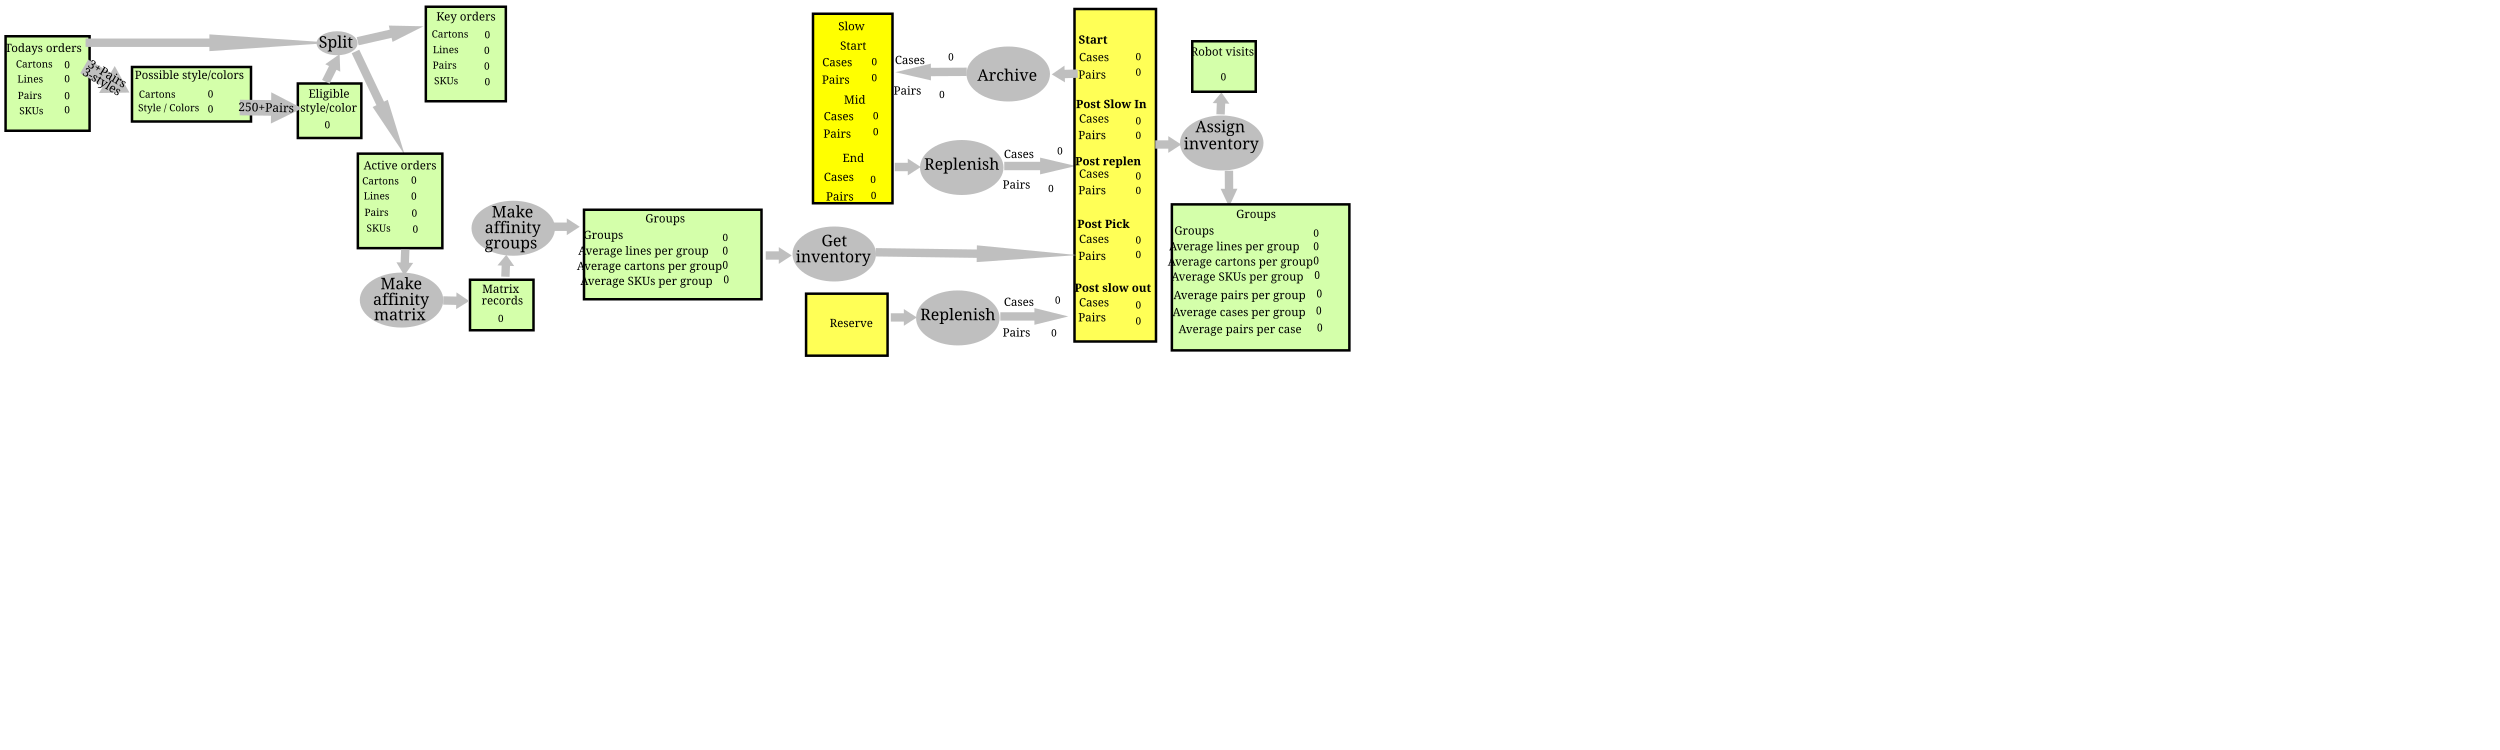
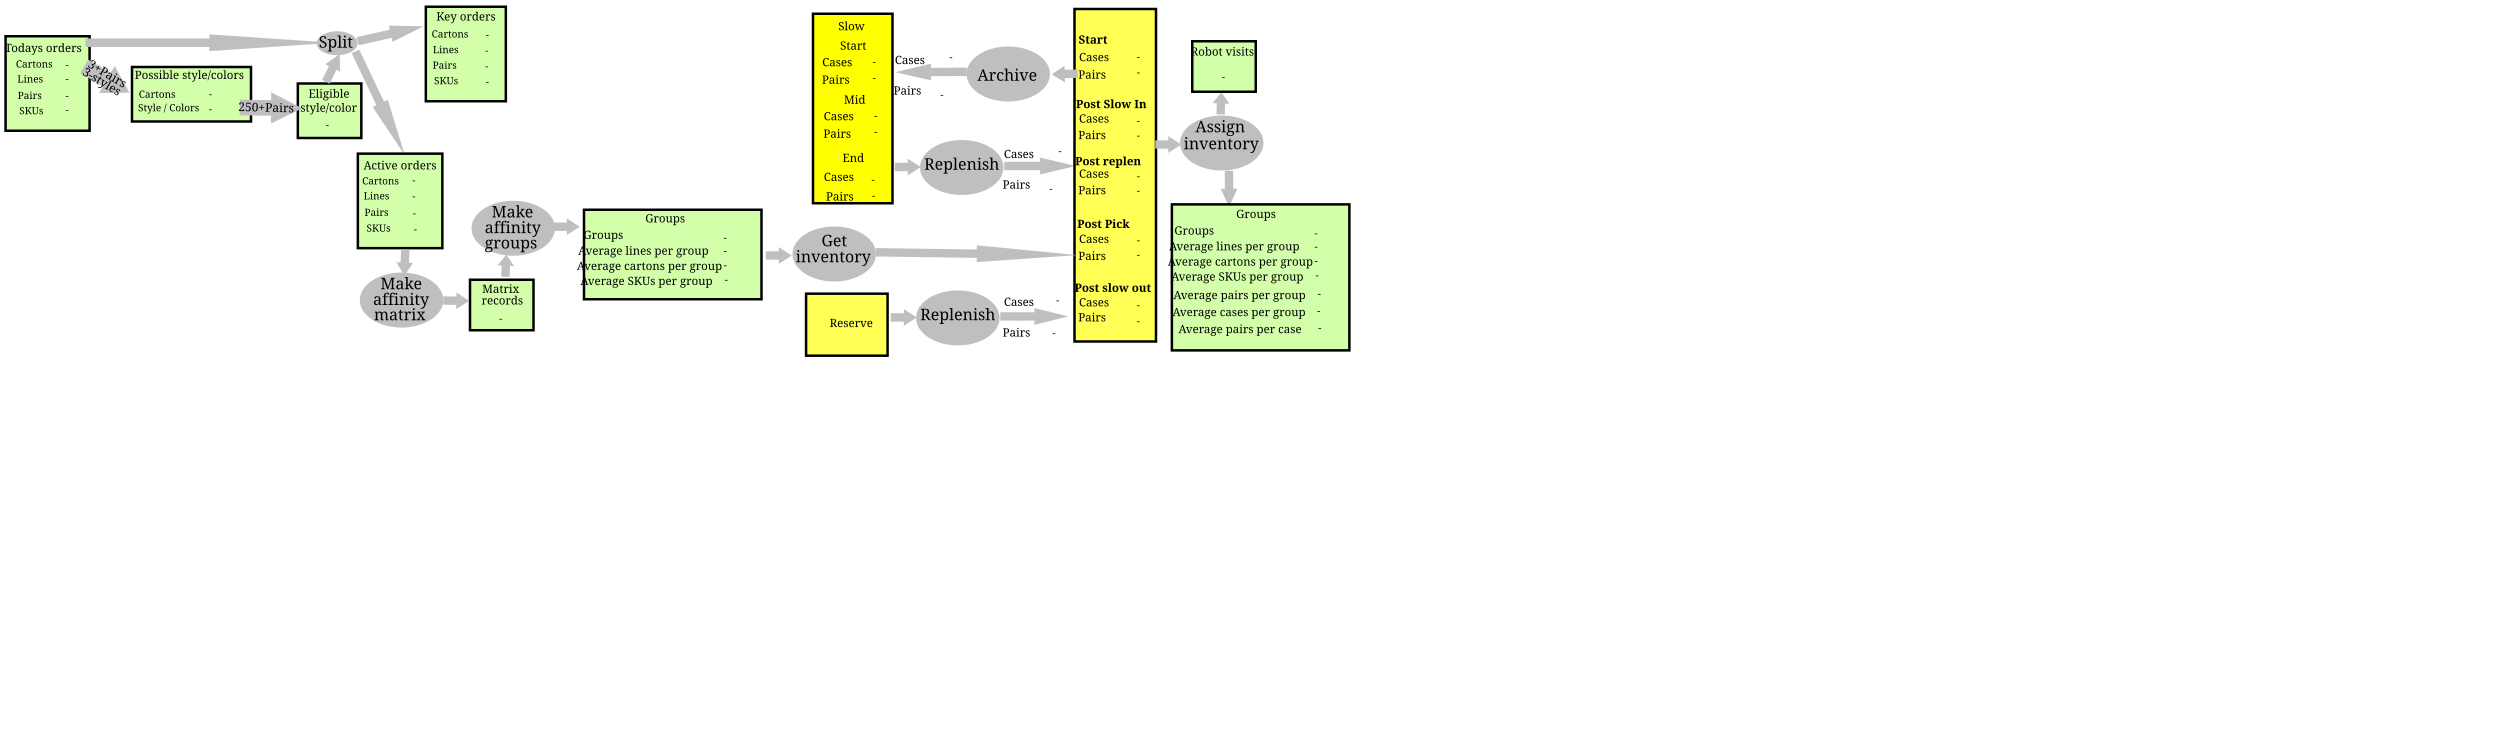
<svg xmlns="http://www.w3.org/2000/svg" width="5000" height="1500">
  <g class="layer" id="g236">
    <rect fill="#d4ffaa" height="179" id="svg_24" stroke="#000000" stroke-width="5" width="355" x="1168" y="419.5" />
    <rect fill="#d4ffaa" height="101" id="svg_11" stroke="#000000" stroke-width="5" width="127" x="940" y="559.5" />
    <rect fill="#d4ffaa" height="109" id="svg_29" stroke="#000000" stroke-width="5" width="238" x="264" y="134" />
    <rect fill="#d4ffaa" height="189" id="svg_56" stroke="#000000" stroke-width="5" width="160" x="851.667" y="13.5" />
    <rect fill="#d4ffaa" height="189" id="svg_16" stroke="#000000" stroke-width="5" width="168" x="11.167" y="72.5" />
-     <text class="variable" fill="#000000" font-family="serif" font-size="20" id="allCtns" stroke="#000000" stroke-width="0" text-anchor="middle" x="134.167" xml:space="preserve" y="136.5">0</text>
-     <text class="variable" fill="#000000" font-family="serif" font-size="20" id="allLines" stroke="#000000" stroke-width="0" text-anchor="middle" x="134.167" xml:space="preserve" y="164.5">0</text>
-     <text class="variable" fill="#000000" font-family="serif" font-size="20" id="allPairs" stroke="#000000" stroke-width="0" text-anchor="middle" x="134.167" xml:space="preserve" y="198.5">0</text>
-     <text class="variable" fill="#000000" font-family="serif" font-size="20" id="allSkus" stroke="#000000" stroke-width="0" text-anchor="middle" x="134.167" xml:space="preserve" y="226.5">0</text>
+     <text class="variable" fill="#000000" font-family="serif" font-size="20" id="allCtns" stroke="#000000" stroke-width="0" text-anchor="middle" x="134.167" xml:space="preserve" y="136.5">-</text>
+     <text class="variable" fill="#000000" font-family="serif" font-size="20" id="allLines" stroke="#000000" stroke-width="0" text-anchor="middle" x="134.167" xml:space="preserve" y="164.5">-</text>
+     <text class="variable" fill="#000000" font-family="serif" font-size="20" id="allPairs" stroke="#000000" stroke-width="0" text-anchor="middle" x="134.167" xml:space="preserve" y="198.5">-</text>
+     <text class="variable" fill="#000000" font-family="serif" font-size="20" id="allSkus" stroke="#000000" stroke-width="0" text-anchor="middle" x="134.167" xml:space="preserve" y="226.5">-</text>
    <text fill="#000000" font-family="serif" font-size="23" id="svg_6" stroke="#000000" stroke-width="0" text-anchor="middle" x="86.504" xml:space="preserve" y="104.012">Todays orders</text>
    <text fill="#000000" font-family="serif" font-size="20" id="svg_7" stroke="#000000" stroke-width="0" text-anchor="middle" x="68.504" xml:space="preserve" y="135.012">Cartons</text>
    <text fill="#000000" font-family="serif" font-size="20" id="svg_8" stroke="#000000" stroke-width="0" text-anchor="middle" x="60.504" xml:space="preserve" y="165.012">Lines</text>
    <text fill="#000000" font-family="serif" font-size="20" id="svg_9" stroke="#000000" stroke-width="0" text-anchor="middle" x="59.504" xml:space="preserve" y="198.012">Pairs</text>
    <text fill="#000000" font-family="serif" font-size="20" id="svg_10" stroke="#000000" stroke-width="0" text-anchor="middle" x="62.663" xml:space="preserve" y="228.496">SKUs</text>
-     <text class="variable" fill="#000000" font-family="serif" font-size="20" id="posCtns" stroke="#000000" stroke-width="0" text-anchor="middle" x="421" xml:space="preserve" y="195">0</text>
-     <text class="variable" fill="#000000" font-family="serif" font-size="20" id="posStyleCol" stroke="#000000" stroke-width="0" text-anchor="middle" x="421" xml:space="preserve" y="225">0</text>
+     <text class="variable" fill="#000000" font-family="serif" font-size="20" id="posCtns" stroke="#000000" stroke-width="0" text-anchor="middle" x="421" xml:space="preserve" y="195">-</text>
+     <text class="variable" fill="#000000" font-family="serif" font-size="20" id="posStyleCol" stroke="#000000" stroke-width="0" text-anchor="middle" x="421" xml:space="preserve" y="225">-</text>
    <text fill="#000000" font-family="serif" font-size="20" id="svg_23" stroke="#000000" stroke-width="0" text-anchor="middle" x="314.337" xml:space="preserve" y="195.512">Cartons</text>
    <text fill="#000000" font-family="serif" font-size="20" id="posStyleColor" stroke="#000000" stroke-width="0" text-anchor="middle" x="337.337" xml:space="preserve" y="222.512">Style / Colors</text>
    <rect fill="#d4ffaa" height="109" id="svg_36" stroke="#000000" stroke-width="5" width="127" x="595.667" y="167" />
    <text fill="#000000" font-family="serif" font-size="23" id="svg_35" stroke="#000000" stroke-width="0" text-anchor="middle" x="658.004" xml:space="preserve" y="195.329">Eligible</text>
-     <text class="variable" fill="#000000" font-family="serif" font-size="20" id="eligibleStyleColor" stroke="#000000" stroke-width="0" text-anchor="middle" x="654.667" xml:space="preserve" y="256.606">0</text>
+     <text class="variable" fill="#000000" font-family="serif" font-size="20" id="eligibleStyleColor" stroke="#000000" stroke-width="0" text-anchor="middle" x="654.667" xml:space="preserve" y="256.606">-</text>
    <text fill="#000000" font-family="serif" font-size="23" id="svg_38" stroke="#000000" stroke-width="0" text-anchor="middle" x="657.327" xml:space="preserve" y="223.458">style/color</text>
    <g id="svg_40" transform="rotate(1.44786 541.869 215.835)">
      <path d="m542.527,247.083l61.862,-32.034l-62.675,-30.461l0.203,15.624l-62.568,0.79l0.407,31.248l62.568,-0.79l0.203,15.624l0,0z" fill="#bfbfbf" id="svg_32" stroke="#000000" stroke-width="0" />
      <text fill="#000000" font-family="serif" font-size="24" id="svg_31" stroke="#000000" stroke-width="0" text-anchor="middle" x="532.279" xml:space="preserve" y="223.637">250+Pairs</text>
    </g>
    <ellipse cx="674.167" cy="86.5" fill="#bfbfbf" id="svg_41" rx="41" ry="24" stroke="#000000" stroke-width="0" />
    <path d="m682.209,135.874l-16.758,-30.921l-16.758,30.921l8.379,0l0,31.07l16.758,0l0,-31.07l8.379,0l0,0z" fill="#bfbfbf" id="svg_43" stroke="#000000" stroke-width="0" transform="rotate(26.4874 665.451 135.949)" />
    <path d="m797.925,67.338l-16.758,-67.334l-16.758,67.334l8.379,0l0,67.658l16.758,0l0,-67.658l8.379,0l0,0z" fill="#bfbfbf" id="svg_44" stroke="#000000" stroke-width="0" transform="rotate(77.2063 781.167 67.5)" />
    <path d="m1028.425,531.447l-16.758,-21.943l-16.758,21.943l8.379,0l0,22.048l16.758,0l0,-22.048l8.379,0l0,0z" fill="#bfbfbf" id="svg_45" stroke="#000000" stroke-width="0" transform="rotate(2.31074 1011.67 531.5)" />
    <path d="m434.925,84.907l-16.758,-246.403l-16.758,246.403l8.379,0l0,247.588l16.758,0l0,-247.588l8.379,0l0,0l0,-0z" fill="#bfbfbf" id="svg_46" stroke="#000000" stroke-width="0" transform="rotate(90 418.167 85.4996)" />
    <text fill="#000000" font-family="serif" font-size="20px" id="svg_47" stroke="#000000" stroke-width="0" text-anchor="middle" x="892.265" xml:space="preserve" y="168.496">SKUs</text>
    <text fill="#000000" font-family="serif" font-size="20px" id="svg_48" stroke="#000000" stroke-width="0" text-anchor="middle" x="889.286" xml:space="preserve" y="137.523">Pairs</text>
    <text fill="#000000" font-family="serif" font-size="20px" id="svg_49" stroke="#000000" stroke-width="0" text-anchor="middle" x="891.435" xml:space="preserve" y="106.36">Lines</text>
    <text fill="#000000" font-family="serif" font-size="20" id="svg_50" stroke="#000000" stroke-width="0" text-anchor="middle" x="900.004" xml:space="preserve" y="75.012">Cartons</text>
    <text fill="#000000" font-family="serif" font-size="23" id="svg_51" stroke="#000000" stroke-width="0" text-anchor="middle" x="932.004" xml:space="preserve" y="41.012">Key orders</text>
-     <text class="variable" fill="#000000" font-family="serif" font-size="20" id="keySkus" stroke="#000000" stroke-width="0" text-anchor="middle" x="974.667" xml:space="preserve" y="170.5">0</text>
-     <text class="variable" fill="#000000" font-family="serif" font-size="20px" id="keyPairs" stroke="#000000" stroke-width="0" text-anchor="middle" x="973.667" xml:space="preserve" y="139.167">0</text>
-     <text class="variable" fill="#000000" font-family="serif" font-size="20px" id="keyLines" stroke="#000000" stroke-width="0" text-anchor="middle" x="973.667" xml:space="preserve" y="107.833">0</text>
-     <text class="variable" fill="#000000" font-family="serif" font-size="20" id="keyCtns" stroke="#000000" stroke-width="0" text-anchor="middle" x="974.667" xml:space="preserve" y="76.5">0</text>
+     <text class="variable" fill="#000000" font-family="serif" font-size="20" id="keySkus" stroke="#000000" stroke-width="0" text-anchor="middle" x="974.667" xml:space="preserve" y="170.5">-</text>
+     <text class="variable" fill="#000000" font-family="serif" font-size="20px" id="keyPairs" stroke="#000000" stroke-width="0" text-anchor="middle" x="973.667" xml:space="preserve" y="139.167">-</text>
+     <text class="variable" fill="#000000" font-family="serif" font-size="20px" id="keyLines" stroke="#000000" stroke-width="0" text-anchor="middle" x="973.667" xml:space="preserve" y="107.833">-</text>
+     <text class="variable" fill="#000000" font-family="serif" font-size="20" id="keyCtns" stroke="#000000" stroke-width="0" text-anchor="middle" x="974.667" xml:space="preserve" y="76.5">-</text>
    <path d="m244.913,158.825l-31.25,-52.149l-31.25,52.149l15.625,0l0,52.4l31.25,0l0,-52.4l15.625,0l0,0z" fill="#bfbfbf" id="svg_18" stroke="#000000" stroke-width="0" transform="rotate(120.107 213.663 158.95)" />
    <text fill="#000000" font-family="serif" font-size="24" id="svg_17" stroke="#000000" stroke-width="0" text-anchor="middle" transform="rotate(30.8416 214.445 147.992)" x="214.451" xml:space="preserve" y="155.744">3+Pairs</text>
    <text fill="#000000" font-family="serif" font-size="24" id="svg_19" stroke="#000000" stroke-width="0" text-anchor="middle" transform="rotate(30.8416 203.57 163.82)" x="203.569" xml:space="preserve" y="171.57">3-styles</text>
    <text fill="#000000" font-family="serif" font-size="23" id="svg_58" stroke="#000000" stroke-width="0" text-anchor="middle" x="378.668" xml:space="preserve" y="157.996">Possible style/colors</text>
    <path d="m777.033,206.28l-16.758,-114.499l-16.758,114.499l8.379,0l0,115.05l16.758,0l0,-115.05l8.379,0l0,0z" fill="#bfbfbf" id="svg_59" stroke="#000000" stroke-width="0" transform="rotate(154.548 760.275 206.555)" />
    <rect fill="#d4ffaa" height="189" id="svg_69" stroke="#000000" stroke-width="5" width="169" x="715.7" y="307.3" />
    <text fill="#000000" font-family="serif" font-size="20" id="svg_68" stroke="#000000" stroke-width="0" text-anchor="middle" x="757.196" xml:space="preserve" y="463.296">SKUs</text>
    <text fill="#000000" font-family="serif" font-size="20" id="svg_67" stroke="#000000" stroke-width="0" text-anchor="middle" x="753.037" xml:space="preserve" y="431.812">Pairs</text>
    <text fill="#000000" font-family="serif" font-size="20" id="svg_66" stroke="#000000" stroke-width="0" text-anchor="middle" x="753.037" xml:space="preserve" y="398.812">Lines</text>
    <text fill="#000000" font-family="serif" font-size="20" id="svg_65" stroke="#000000" stroke-width="0" text-anchor="middle" x="761.037" xml:space="preserve" y="368.812">Cartons</text>
    <text fill="#000000" font-family="serif" font-size="23" id="svg_64" stroke="#000000" stroke-width="0" text-anchor="middle" x="800.037" xml:space="preserve" y="338.812">Active orders</text>
-     <text class="variable" fill="#000000" font-family="serif" font-size="20" id="activeSkus" stroke="#000000" stroke-width="0" text-anchor="middle" x="830.7" xml:space="preserve" y="465.3">0</text>
-     <text class="variable" fill="#000000" font-family="serif" font-size="20" id="activePairs" stroke="#000000" stroke-width="0" text-anchor="middle" x="828.7" xml:space="preserve" y="433.3">0</text>
-     <text class="variable" fill="#000000" font-family="serif" font-size="20" id="activeLines" stroke="#000000" stroke-width="0" text-anchor="middle" x="827.7" xml:space="preserve" y="399.3">0</text>
-     <text class="variable" fill="#000000" font-family="serif" font-size="20" id="activeCtns" stroke="#000000" stroke-width="0" text-anchor="middle" x="827.7" xml:space="preserve" y="367.3">0</text>
+     <text class="variable" fill="#000000" font-family="serif" font-size="20" id="activeSkus" stroke="#000000" stroke-width="0" text-anchor="middle" x="830.7" xml:space="preserve" y="465.3">-</text>
+     <text class="variable" fill="#000000" font-family="serif" font-size="20" id="activePairs" stroke="#000000" stroke-width="0" text-anchor="middle" x="828.7" xml:space="preserve" y="433.3">-</text>
+     <text class="variable" fill="#000000" font-family="serif" font-size="20" id="activeLines" stroke="#000000" stroke-width="0" text-anchor="middle" x="827.7" xml:space="preserve" y="399.3">-</text>
+     <text class="variable" fill="#000000" font-family="serif" font-size="20" id="activeCtns" stroke="#000000" stroke-width="0" text-anchor="middle" x="827.7" xml:space="preserve" y="367.3">-</text>
    <text fill="#000000" font-family="serif" font-size="32" id="svg_70" stroke="#000000" stroke-width="0" text-anchor="middle" x="671.7" xml:space="preserve" y="95.3">Split</text>
    <ellipse cx="803.094" cy="600.142" fill="#bfbfbf" id="svg_73" rx="83.5" ry="55" stroke="#000000" stroke-width="0" />
    <path d="m826.352,525.079l-16.758,-25.933l-16.758,25.933l8.379,0l0,26.058l16.758,0l0,-26.058l8.379,0l0,0z" fill="#bfbfbf" id="svg_72" stroke="#000000" stroke-width="0" transform="rotate(-177.909 809.594 525.142)" />
    <text fill="#000000" font-family="serif" font-size="32" id="svg_71" stroke="#000000" stroke-width="0" text-anchor="middle" x="802.127" xml:space="preserve" y="609.942">affinity</text>
-     <text class="variable" fill="#000000" font-family="serif" font-size="20" id="matrixSize" stroke="#000000" stroke-width="0" text-anchor="middle" x="1001.505" xml:space="preserve" y="643.995">0</text>
-     <text class="variable" fill="#000000" font-family="serif" font-size="20" id="groups" stroke="#000000" stroke-width="0" text-anchor="middle" x="1450.497" xml:space="preserve" y="482.003">0</text>
+     <text class="variable" fill="#000000" font-family="serif" font-size="20" id="matrixSize" stroke="#000000" stroke-width="0" text-anchor="middle" x="1001.505" xml:space="preserve" y="643.995">-</text>
+     <text class="variable" fill="#000000" font-family="serif" font-size="20" id="groups" stroke="#000000" stroke-width="0" text-anchor="middle" x="1450.497" xml:space="preserve" y="482.003">-</text>
    <text fill="#000000" font-family="serif" font-size="32" id="svg_2" stroke="#000000" stroke-width="0" text-anchor="middle" x="802.502" xml:space="preserve" y="578.497">Make</text>
    <text fill="#000000" font-family="serif" font-size="32" id="svg_3" stroke="#000000" stroke-width="0" text-anchor="middle" x="799.502" xml:space="preserve" y="640.505">matrix</text>
    <text fill="#000000" font-family="serif" font-size="23" id="svg_5" stroke="#000000" stroke-width="0" text-anchor="middle" x="1001.337" xml:space="preserve" y="585.829">Matrix</text>
    <text fill="#000000" font-family="serif" font-size="23" id="svg_4" stroke="#000000" stroke-width="0" text-anchor="middle" x="1004.66" xml:space="preserve" y="608.958">records</text>
    <path d="m929.258,601.438l-16.758,-25.933l-16.758,25.933l8.379,0l0,26.058l16.758,0l0,-26.058l8.379,0l0,0z" fill="#bfbfbf" id="svg_12" stroke="#000000" stroke-width="0" transform="rotate(91.273 912.5 601.5)" />
    <ellipse cx="1026.5" cy="456.5" fill="#bfbfbf" id="svg_20" rx="83.5" ry="55" stroke="#000000" stroke-width="0" />
    <text fill="#000000" font-family="serif" font-size="32" id="svg_15" stroke="#000000" stroke-width="0" text-anchor="middle" x="1025.533" xml:space="preserve" y="466.3">affinity</text>
    <text fill="#000000" font-family="serif" font-size="32" id="svg_14" stroke="#000000" stroke-width="0" text-anchor="middle" x="1024.908" xml:space="preserve" y="434.855">Make</text>
    <text fill="#000000" font-family="serif" font-size="32" id="svg_13" stroke="#000000" stroke-width="0" text-anchor="middle" x="1021.908" xml:space="preserve" y="496.863">groups</text>
    <text fill="#000000" font-family="serif" font-size="23" id="svg_22" stroke="#000000" stroke-width="0" text-anchor="middle" x="1330.337" xml:space="preserve" y="444.829">Groups</text>
    <text fill="#000000" font-family="serif" font-size="23" id="svg_21" stroke="#000000" stroke-width="0" text-anchor="middle" x="1206.66" xml:space="preserve" y="477.958">Groups</text>
    <path d="m1150.258,453.438l-16.758,-25.933l-16.758,25.933l8.379,0l0,26.058l16.758,0l0,-26.058l8.379,0l0,0z" fill="#bfbfbf" id="svg_25" stroke="#000000" stroke-width="0" transform="rotate(90 1133.5 453.5)" />
    <text fill="#000000" font-family="serif" font-size="23" id="svg_26" stroke="#000000" stroke-width="0" text-anchor="middle" x="1286.855" xml:space="preserve" y="509.473">Average lines per group</text>
    <text fill="#000000" font-family="serif" font-size="23" id="svg_30" stroke="#000000" stroke-width="0" text-anchor="middle" x="1299.004" xml:space="preserve" y="539.997">Average cartons per group</text>
    <text fill="#000000" font-family="serif" font-size="23" id="svg_33" stroke="#000000" stroke-width="0" text-anchor="middle" x="1292.996" xml:space="preserve" y="570.004">Average SKUs per group</text>
-     <text class="variable" fill="#000000" font-family="serif" font-size="20" id="groupAvgLines" stroke="#000000" stroke-width="0" text-anchor="middle" transform="matrix(1 0 0 1.08696 0 -48.0435)" x="1450.5" xml:space="preserve" y="512.54">0</text>
-     <text class="variable" fill="#000000" font-family="serif" font-size="20" id="groupAvgCartons" stroke="#000000" stroke-width="0" text-anchor="middle" transform="matrix(1 0 0 1.08696 0 -48.0435)" x="1450.5" xml:space="preserve" y="538.719">0</text>
-     <text class="variable" fill="#000000" font-family="serif" font-size="20" id="groupAvgSkus" stroke="#000000" stroke-width="0" text-anchor="middle" transform="matrix(1 0 0 1.08696 0 -48.0435)" x="1452.5" xml:space="preserve" y="565.399">0</text>
+     <text class="variable" fill="#000000" font-family="serif" font-size="20" id="groupAvgLines" stroke="#000000" stroke-width="0" text-anchor="middle" transform="matrix(1 0 0 1.08696 0 -48.0435)" x="1450.5" xml:space="preserve" y="512.54">-</text>
+     <text class="variable" fill="#000000" font-family="serif" font-size="20" id="groupAvgCartons" stroke="#000000" stroke-width="0" text-anchor="middle" transform="matrix(1 0 0 1.08696 0 -48.0435)" x="1450.5" xml:space="preserve" y="538.719">-</text>
+     <text class="variable" fill="#000000" font-family="serif" font-size="20" id="groupAvgSkus" stroke="#000000" stroke-width="0" text-anchor="middle" transform="matrix(1 0 0 1.08696 0 -48.0435)" x="1452.5" xml:space="preserve" y="565.399">-</text>
    <path d="m1574.258,510.938l-16.758,-25.933l-16.758,25.933l8.379,0l0,26.058l16.758,0l0,-26.058l8.379,0l0,0z" fill="#bfbfbf" id="svg_39" stroke="#000000" stroke-width="0" transform="rotate(90 1557.5 511)" />
    <ellipse cx="1668.5" cy="508" fill="#bfbfbf" id="svg_42" rx="83.5" ry="55" stroke="#000000" stroke-width="0" />
    <text fill="#000000" font-family="serif" font-size="32" id="svg_52" stroke="#000000" stroke-width="0" text-anchor="middle" x="1668.502" xml:space="preserve" y="492.503">Get</text>
    <text fill="#000000" font-family="serif" font-size="32" id="svg_53" stroke="#000000" stroke-width="0" text-anchor="middle" x="1666.494" xml:space="preserve" y="524.495">inventory</text>
    <rect fill="#ffff00" height="379" id="svg_55" stroke="#000000" stroke-width="5" width="159" x="1626" y="27.5" />
    <text fill="#000000" font-family="serif" font-size="23" id="svg_57" stroke="#000000" stroke-width="0" text-anchor="middle" x="1674.496" xml:space="preserve" y="132.497">Cases</text>
    <text fill="#000000" font-family="serif" font-size="23" id="svg_60" stroke="#000000" stroke-width="0" text-anchor="middle" x="1671.504" xml:space="preserve" y="167.504">Pairs</text>
    <text fill="#000000" font-family="serif" font-size="23" id="svg_61" stroke="#000000" stroke-width="0" style="cursor: move;" text-anchor="middle" x="1706.501" xml:space="preserve" y="99.493">Start</text>
-     <text class="variable" fill="#000000" font-family="serif" font-size="20" id="slowStartCases" stroke="#000000" stroke-width="0" text-anchor="middle" x="1748.505" xml:space="preserve" y="130.495">0</text>
-     <text class="variable" fill="#000000" font-family="serif" font-size="20" id="slowStartPairs" stroke="#000000" stroke-width="0" text-anchor="middle" x="1748.505" xml:space="preserve" y="162.495">0</text>
+     <text class="variable" fill="#000000" font-family="serif" font-size="20" id="slowStartCases" stroke="#000000" stroke-width="0" text-anchor="middle" x="1748.505" xml:space="preserve" y="130.495">-</text>
+     <text class="variable" fill="#000000" font-family="serif" font-size="20" id="slowStartPairs" stroke="#000000" stroke-width="0" text-anchor="middle" x="1748.505" xml:space="preserve" y="162.495">-</text>
    <path d="m1832.258,333.938l-16.758,-25.933l-16.758,25.933l8.379,0l0,26.058l16.758,0l0,-26.058l8.379,0l0,0z" fill="#bfbfbf" id="svg_74" stroke="#000000" stroke-width="0" transform="rotate(90 1815.5 334)" />
    <ellipse cx="1923.5" cy="335" fill="#bfbfbf" id="svg_75" rx="83.5" ry="55" stroke="#000000" stroke-width="0" />
    <text fill="#000000" font-family="serif" font-size="32" id="svg_76" stroke="#000000" stroke-width="0" text-anchor="middle" x="1923.494" xml:space="preserve" y="339.503">Replenish</text>
    <path d="m2096.758,331.828l-16.758,-71.324l-16.758,71.324l8.379,0l0,71.667l16.758,0l0,-71.667l8.379,0l0,0z" fill="#bfbfbf" id="svg_77" stroke="#000000" stroke-width="0" transform="rotate(90 2080 332)" />
    <rect fill="#ffff56" height="665" id="svg_78" stroke="#000000" stroke-width="5" width="163" x="2149" y="18" />
    <text fill="#000000" font-family="serif" font-size="23" id="svg_79" stroke="#000000" stroke-width="0" text-anchor="middle" x="2188.035" xml:space="preserve" y="355.504">Cases</text>
    <text fill="#000000" font-family="serif" font-size="23" id="svg_80" stroke="#000000" stroke-width="0" text-anchor="middle" x="2184.215" xml:space="preserve" y="388.497">Pairs</text>
    <text fill="#000000" font-family="serif" font-size="23" font-weight="bold" id="svg_81" stroke="#000000" stroke-width="0" text-anchor="middle" x="2216.251" xml:space="preserve" y="330.501">Post replen</text>
    <path d="m2353.258,288.938l-16.758,-25.933l-16.758,25.933l8.379,0l0,26.058l16.758,0l0,-26.058l8.379,0l0,0z" fill="#bfbfbf" id="svg_84" stroke="#000000" stroke-width="0" transform="rotate(90 2336.5 289)" />
    <ellipse cx="2443.5" cy="286" fill="#bfbfbf" id="svg_85" rx="83.5" ry="55" stroke="#000000" stroke-width="0" />
    <text fill="#000000" font-family="serif" font-size="32" id="svg_86" stroke="#000000" stroke-width="0" text-anchor="middle" x="2440.486" xml:space="preserve" y="264.495">Assign</text>
    <text fill="#000000" font-family="serif" font-size="32" id="svg_87" stroke="#000000" stroke-width="0" text-anchor="middle" x="2442.494" xml:space="preserve" y="298.503">inventory</text>
    <text fill="#000000" font-family="serif" font-size="23" id="svg_92" stroke="#000000" stroke-width="0" text-anchor="middle" x="2188.037" xml:space="preserve" y="486.005">Cases</text>
    <text fill="#000000" font-family="serif" font-size="23" id="svg_91" stroke="#000000" stroke-width="0" text-anchor="middle" x="2184.217" xml:space="preserve" y="519.997">Pairs</text>
    <text fill="#000000" font-family="serif" font-size="23" font-weight="bold" id="svg_90" stroke="#000000" stroke-width="0" text-anchor="middle" x="2206.879" xml:space="preserve" y="456.001">Post Pick</text>
    <path d="m2474.804,377.403l-16.758,-35.898l-16.758,35.898l8.379,0l0,36.071l16.758,0l0,-36.071l8.379,0l0,0z" fill="#bfbfbf" id="svg_37" stroke="#000000" stroke-width="0" transform="rotate(179.75 2458.05 377.489)" />
-     <text class="variable" fill="#000000" font-family="serif" font-size="20" id="invMid2Cases" stroke="#000000" stroke-width="0" text-anchor="middle" x="2276.637" xml:space="preserve" y="359.003">0</text>
-     <text class="variable" fill="#000000" font-family="serif" font-size="20" id="invMid2Pairs" stroke="#000000" stroke-width="0" text-anchor="middle" x="2276.637" xml:space="preserve" y="388.003">0</text>
-     <text class="variable" fill="#000000" font-family="serif" font-size="20" id="invEndCases" stroke="#000000" stroke-width="0" text-anchor="middle" x="2276.637" xml:space="preserve" y="617.003">0</text>
-     <text class="variable" fill="#000000" font-family="serif" font-size="20" id="invEndPairs" stroke="#000000" stroke-width="0" text-anchor="middle" x="2276.637" xml:space="preserve" y="649.003">0</text>
-     <text class="variable" fill="#000000" font-family="serif" font-size="20" id="invReplens" stroke="#000000" stroke-width="0" text-anchor="middle" x="2115.411" xml:space="preserve" y="607.245">0</text>
+     <text class="variable" fill="#000000" font-family="serif" font-size="20" id="invMid2Cases" stroke="#000000" stroke-width="0" text-anchor="middle" x="2276.637" xml:space="preserve" y="359.003">-</text>
+     <text class="variable" fill="#000000" font-family="serif" font-size="20" id="invMid2Pairs" stroke="#000000" stroke-width="0" text-anchor="middle" x="2276.637" xml:space="preserve" y="388.003">-</text>
+     <text class="variable" fill="#000000" font-family="serif" font-size="20" id="invEndCases" stroke="#000000" stroke-width="0" text-anchor="middle" x="2276.637" xml:space="preserve" y="617.003">-</text>
+     <text class="variable" fill="#000000" font-family="serif" font-size="20" id="invEndPairs" stroke="#000000" stroke-width="0" text-anchor="middle" x="2276.637" xml:space="preserve" y="649.003">-</text>
+     <text class="variable" fill="#000000" font-family="serif" font-size="20" id="invReplens" stroke="#000000" stroke-width="0" text-anchor="middle" x="2115.411" xml:space="preserve" y="607.245">-</text>
    <path d="m1969.809,506.901l-16.758,-201.103l-16.758,201.103l8.379,0l0,202.07l16.758,0l0,-202.07l8.379,0l0,0z" fill="#bfbfbf" id="svg_98" stroke="#000000" stroke-width="0" transform="rotate(90.8077 1953.05 507.384)" />
    <rect fill="#ffff56" height="124" id="svg_97" stroke="#000000" stroke-width="5" width="163" x="1612.145" y="587.36" />
    <text fill="#000000" font-family="serif" font-size="23" id="svg_96" stroke="#000000" stroke-width="0" text-anchor="middle" x="2188.047" xml:space="preserve" y="122.357">Cases</text>
    <text fill="#000000" font-family="serif" font-size="23" id="svg_95" stroke="#000000" stroke-width="0" text-anchor="middle" x="2184.211" xml:space="preserve" y="157.364">Pairs</text>
    <text fill="#000000" font-family="serif" font-size="23" font-weight="bold" id="svg_94" stroke="#000000" stroke-width="0" style="cursor: move;" text-anchor="middle" x="2186.115" xml:space="preserve" y="87.353">Start</text>
-     <text class="variable" fill="#000000" font-family="serif" font-size="20" id="invStartC" stroke="#000000" stroke-width="0" text-anchor="middle" x="2276.634" xml:space="preserve" y="120.355">0</text>
-     <text class="variable" fill="#000000" font-family="serif" font-size="20" id="invStartP" stroke="#000000" stroke-width="0" text-anchor="middle" x="2276.634" xml:space="preserve" y="151.355">0</text>
+     <text class="variable" fill="#000000" font-family="serif" font-size="20" id="invStartC" stroke="#000000" stroke-width="0" text-anchor="middle" x="2276.634" xml:space="preserve" y="120.355">-</text>
+     <text class="variable" fill="#000000" font-family="serif" font-size="20" id="invStartP" stroke="#000000" stroke-width="0" text-anchor="middle" x="2276.634" xml:space="preserve" y="151.355">-</text>
    <path d="m1824.402,634.798l-16.758,-25.933l-16.758,25.933l8.379,0l0,26.058l16.758,0l0,-26.058l8.379,0l0,0z" fill="#bfbfbf" id="svg_83" stroke="#000000" stroke-width="0" transform="rotate(90 1807.64 634.86)" />
    <ellipse cx="1915.645" cy="635.86" fill="#bfbfbf" id="svg_82" rx="83.5" ry="55" stroke="#000000" stroke-width="0" />
    <text fill="#000000" font-family="serif" font-size="32" id="svg_63" stroke="#000000" stroke-width="0" text-anchor="middle" x="1915.639" xml:space="preserve" y="640.363">Replenish</text>
    <path d="m2085.402,632.697l-16.758,-67.832l-16.758,67.832l8.379,0l0,68.159l16.758,0l0,-68.159l8.379,0l0,0z" fill="#bfbfbf" id="svg_62" stroke="#000000" stroke-width="0" transform="rotate(90 2068.64 632.86)" />
    <text fill="#000000" font-family="serif" font-size="23" id="svg_107" stroke="#000000" stroke-width="0" text-anchor="middle" x="2037.774" xml:space="preserve" y="316.108">Cases</text>
-     <text class="variable" fill="#000000" font-family="serif" font-size="20" id="slowPairs" stroke="#000000" stroke-width="0" text-anchor="middle" x="2101.783" xml:space="preserve" y="384.106">0</text>
+     <text class="variable" fill="#000000" font-family="serif" font-size="20" id="slowPairs" stroke="#000000" stroke-width="0" text-anchor="middle" x="2101.783" xml:space="preserve" y="384.106">-</text>
    <text fill="#000000" font-family="serif" font-size="23" id="svg_110" stroke="#000000" stroke-width="0" text-anchor="middle" x="2032.879" xml:space="preserve" y="377.254">Pairs</text>
    <text fill="#000000" font-family="serif" font-size="23" id="svg_114" stroke="#000000" stroke-width="0" text-anchor="middle" x="2037.813" xml:space="preserve" y="611.881">Cases</text>
-     <text class="variable" fill="#000000" font-family="serif" font-size="20" id="invReplenQty" stroke="#000000" stroke-width="0" text-anchor="middle" x="2107.822" xml:space="preserve" y="672.88">0</text>
-     <text class="variable" fill="#000000" font-family="serif" font-size="20" id="slowCases" stroke="#000000" stroke-width="0" text-anchor="middle" x="2119.822" xml:space="preserve" y="308.88">0</text>
+     <text class="variable" fill="#000000" font-family="serif" font-size="20" id="invReplenQty" stroke="#000000" stroke-width="0" text-anchor="middle" x="2107.822" xml:space="preserve" y="672.88">-</text>
+     <text class="variable" fill="#000000" font-family="serif" font-size="20" id="slowCases" stroke="#000000" stroke-width="0" text-anchor="middle" x="2119.822" xml:space="preserve" y="308.88">-</text>
    <text fill="#000000" font-family="serif" font-size="23" id="svg_111" stroke="#000000" stroke-width="0" text-anchor="middle" x="2032.918" xml:space="preserve" y="673.028">Pairs</text>
    <text fill="#000000" font-family="serif" font-size="23" id="svg_115" stroke="#000000" stroke-width="0" text-anchor="middle" x="1702.53" xml:space="preserve" y="654.17">Reserve</text>
    <text fill="#000000" font-family="serif" font-size="23" id="svg_1" stroke="#000000" stroke-width="0" text-anchor="middle" x="1702.947" xml:space="preserve" y="60.501">Slow</text>
    <text fill="#000000" font-family="serif" font-size="23" id="svg_88" stroke="#000000" stroke-width="0" text-anchor="middle" x="1677.67" xml:space="preserve" y="362.005">Cases</text>
    <text fill="#000000" font-family="serif" font-size="23" id="svg_54" stroke="#000000" stroke-width="0" text-anchor="middle" x="1679.662" xml:space="preserve" y="400.997">Pairs</text>
    <text fill="#000000" font-family="serif" font-size="23" id="svg_34" stroke="#000000" stroke-width="0" text-anchor="middle" x="1706.652" xml:space="preserve" y="324.001">End</text>
-     <text class="variable" fill="#000000" font-family="serif" font-size="20" id="slowEndCases" stroke="#000000" stroke-width="0" text-anchor="middle" x="1746.161" xml:space="preserve" y="366.003">0</text>
-     <text class="variable" fill="#000000" font-family="serif" font-size="20" id="slowEndPairs" stroke="#000000" stroke-width="0" text-anchor="middle" x="1747.161" xml:space="preserve" y="398.003">0</text>
+     <text class="variable" fill="#000000" font-family="serif" font-size="20" id="slowEndCases" stroke="#000000" stroke-width="0" text-anchor="middle" x="1746.161" xml:space="preserve" y="366.003">-</text>
+     <text class="variable" fill="#000000" font-family="serif" font-size="20" id="slowEndPairs" stroke="#000000" stroke-width="0" text-anchor="middle" x="1747.161" xml:space="preserve" y="398.003">-</text>
    <path d="m2146.258,147.938l-16.758,-25.933l-16.758,25.933l8.379,0l0,26.058l16.758,0l0,-26.058l8.379,0l0,0z" fill="#bfbfbf" id="svg_106" stroke="#000000" stroke-width="0" transform="rotate(-91.6996 2129.5 148)" />
    <ellipse cx="2016.5" cy="148" fill="#bfbfbf" id="svg_105" rx="83.5" ry="55" stroke="#000000" stroke-width="0" />
    <text fill="#000000" font-family="serif" font-size="32" id="svg_103" stroke="#000000" stroke-width="0" style="cursor: move;" text-anchor="middle" x="2014.494" xml:space="preserve" y="161.503">Archive</text>
    <path d="m1878.758,143.828l-16.758,-71.324l-16.758,71.324l8.379,0l0,71.667l16.758,0l0,-71.667l8.379,0l0,0z" fill="#bfbfbf" id="svg_102" stroke="#000000" stroke-width="0" transform="rotate(-90.3067 1862 144)" />
    <text fill="#000000" font-family="serif" font-size="23" id="svg_101" stroke="#000000" stroke-width="0" text-anchor="middle" x="1819.774" xml:space="preserve" y="128.108">Cases</text>
-     <text class="variable" fill="#000000" font-family="serif" font-size="20" id="slowMovePairs" stroke="#000000" stroke-width="0" text-anchor="middle" x="1883.783" xml:space="preserve" y="196.106">0</text>
+     <text class="variable" fill="#000000" font-family="serif" font-size="20" id="slowMovePairs" stroke="#000000" stroke-width="0" text-anchor="middle" x="1883.783" xml:space="preserve" y="196.106">-</text>
    <text fill="#000000" font-family="serif" font-size="23" id="svg_99" stroke="#000000" stroke-width="0" text-anchor="middle" x="1814.879" xml:space="preserve" y="189.254">Pairs</text>
-     <text class="variable" fill="#000000" font-family="serif" font-size="20" id="slowMoveCases" stroke="#000000" stroke-width="0" text-anchor="middle" x="1901.822" xml:space="preserve" y="120.88">0</text>
+     <text class="variable" fill="#000000" font-family="serif" font-size="20" id="slowMoveCases" stroke="#000000" stroke-width="0" text-anchor="middle" x="1901.822" xml:space="preserve" y="120.88">-</text>
    <text fill="#000000" font-family="serif" font-size="23" id="svg_116" stroke="#000000" stroke-width="0" text-anchor="middle" x="1677.41" xml:space="preserve" y="240.497">Cases</text>
    <text fill="#000000" font-family="serif" font-size="23" id="svg_113" stroke="#000000" stroke-width="0" text-anchor="middle" x="1674.418" xml:space="preserve" y="275.504">Pairs</text>
    <text fill="#000000" font-family="serif" font-size="23" id="svg_112" stroke="#000000" stroke-width="0" text-anchor="middle" x="1709.415" xml:space="preserve" y="207.493">Mid</text>
-     <text class="variable" fill="#000000" font-family="serif" font-size="20" id="slowMidCases" stroke="#000000" stroke-width="0" text-anchor="middle" x="1751.419" xml:space="preserve" y="238.495">0</text>
-     <text class="variable" fill="#000000" font-family="serif" font-size="20" id="slowMidPairs" stroke="#000000" stroke-width="0" text-anchor="middle" x="1751.419" xml:space="preserve" y="270.495">0</text>
+     <text class="variable" fill="#000000" font-family="serif" font-size="20" id="slowMidCases" stroke="#000000" stroke-width="0" text-anchor="middle" x="1751.419" xml:space="preserve" y="238.495">-</text>
+     <text class="variable" fill="#000000" font-family="serif" font-size="20" id="slowMidPairs" stroke="#000000" stroke-width="0" text-anchor="middle" x="1751.419" xml:space="preserve" y="270.495">-</text>
    <text fill="#000000" font-family="serif" font-size="23" id="svg_121" stroke="#000000" stroke-width="0" text-anchor="middle" x="2188.045" xml:space="preserve" y="612.755">Cases</text>
    <text fill="#000000" font-family="serif" font-size="23" id="svg_120" stroke="#000000" stroke-width="0" text-anchor="middle" x="2184.209" xml:space="preserve" y="642.747">Pairs</text>
    <text fill="#000000" font-family="serif" font-size="23" font-weight="bold" id="svg_119" stroke="#000000" stroke-width="0" text-anchor="middle" x="2225.746" xml:space="preserve" y="583.751">Post slow out</text>
    <text fill="#000000" font-family="serif" font-size="23" id="svg_126" stroke="#000000" stroke-width="0" text-anchor="middle" x="2188.043" xml:space="preserve" y="245.254">Cases</text>
    <text fill="#000000" font-family="serif" font-size="23" id="svg_125" stroke="#000000" stroke-width="0" text-anchor="middle" x="2184.207" xml:space="preserve" y="278.247">Pairs</text>
    <text fill="#000000" font-family="serif" font-size="23" font-weight="bold" id="svg_124" stroke="#000000" stroke-width="0" text-anchor="middle" x="2222.556" xml:space="preserve" y="216.251">Post Slow In</text>
-     <text class="variable" fill="#000000" font-family="serif" font-size="20" id="invMid1Cases" stroke="#000000" stroke-width="0" text-anchor="middle" x="2276.63" xml:space="preserve" y="248.753">0</text>
-     <text class="variable" fill="#000000" font-family="serif" font-size="20" id="invMid1Pairs" stroke="#000000" stroke-width="0" text-anchor="middle" x="2276.63" xml:space="preserve" y="277.753">0</text>
-     <text class="variable" fill="#000000" font-family="serif" font-size="20" id="invMid3Cases" stroke="#000000" stroke-width="0" text-anchor="middle" x="2276.63" xml:space="preserve" y="487.12">0</text>
-     <text class="variable" fill="#000000" font-family="serif" font-size="20" id="invMid3Pairs" stroke="#000000" stroke-width="0" text-anchor="middle" x="2276.63" xml:space="preserve" y="516.12">0</text>
+     <text class="variable" fill="#000000" font-family="serif" font-size="20" id="invMid1Cases" stroke="#000000" stroke-width="0" text-anchor="middle" x="2276.63" xml:space="preserve" y="248.753">-</text>
+     <text class="variable" fill="#000000" font-family="serif" font-size="20" id="invMid1Pairs" stroke="#000000" stroke-width="0" text-anchor="middle" x="2276.63" xml:space="preserve" y="277.753">-</text>
+     <text class="variable" fill="#000000" font-family="serif" font-size="20" id="invMid3Cases" stroke="#000000" stroke-width="0" text-anchor="middle" x="2276.63" xml:space="preserve" y="487.12">-</text>
+     <text class="variable" fill="#000000" font-family="serif" font-size="20" id="invMid3Pairs" stroke="#000000" stroke-width="0" text-anchor="middle" x="2276.63" xml:space="preserve" y="516.12">-</text>
    <rect fill="#d4ffaa" height="292" id="svg_139" stroke="#000000" stroke-width="5" width="355" x="2343.75" y="408.75" />
-     <text class="variable" fill="#000000" font-family="serif" font-size="20" id="finGroups" stroke="#000000" stroke-width="0" text-anchor="middle" x="2632.247" xml:space="preserve" y="473.253">0</text>
+     <text class="variable" fill="#000000" font-family="serif" font-size="20" id="finGroups" stroke="#000000" stroke-width="0" text-anchor="middle" x="2632.247" xml:space="preserve" y="473.253">-</text>
    <text fill="#000000" font-family="serif" font-size="23" id="svg_137" stroke="#000000" stroke-width="0" text-anchor="middle" x="2512.087" xml:space="preserve" y="436.079">Groups</text>
    <text fill="#000000" font-family="serif" font-size="23" id="svg_136" stroke="#000000" stroke-width="0" text-anchor="middle" x="2388.41" xml:space="preserve" y="469.208">Groups</text>
    <text fill="#000000" font-family="serif" font-size="23" id="svg_135" stroke="#000000" stroke-width="0" text-anchor="middle" x="2468.605" xml:space="preserve" y="500.723">Average lines per group</text>
    <text fill="#000000" font-family="serif" font-size="23" id="svg_134" stroke="#000000" stroke-width="0" text-anchor="middle" x="2480.754" xml:space="preserve" y="531.247">Average cartons per group</text>
    <text fill="#000000" font-family="serif" font-size="23" id="svg_133" stroke="#000000" stroke-width="0" text-anchor="middle" x="2474.746" xml:space="preserve" y="561.254">Average SKUs per group</text>
-     <text class="variable" fill="#000000" font-family="serif" font-size="20" id="finGroupAvgLines" stroke="#000000" stroke-width="0" text-anchor="middle" transform="matrix(1 0 0 1.08696 0 -48.0435)" x="2632.25" xml:space="preserve" y="504.49">0</text>
-     <text class="variable" fill="#000000" font-family="serif" font-size="20" id="finGroupAvgCartons" stroke="#000000" stroke-width="0" text-anchor="middle" transform="matrix(1 0 0 1.08696 0 -48.0435)" x="2632.25" xml:space="preserve" y="530.669">0</text>
-     <text class="variable" fill="#000000" font-family="serif" font-size="20" id="finGroupAvgSkus" stroke="#000000" stroke-width="0" text-anchor="middle" transform="matrix(1 0 0 1.08696 0 -48.0435)" x="2634.25" xml:space="preserve" y="557.349">0</text>
+     <text class="variable" fill="#000000" font-family="serif" font-size="20" id="finGroupAvgLines" stroke="#000000" stroke-width="0" text-anchor="middle" transform="matrix(1 0 0 1.08696 0 -48.0435)" x="2632.25" xml:space="preserve" y="504.49">-</text>
+     <text class="variable" fill="#000000" font-family="serif" font-size="20" id="finGroupAvgCartons" stroke="#000000" stroke-width="0" text-anchor="middle" transform="matrix(1 0 0 1.08696 0 -48.0435)" x="2632.25" xml:space="preserve" y="530.669">-</text>
+     <text class="variable" fill="#000000" font-family="serif" font-size="20" id="finGroupAvgSkus" stroke="#000000" stroke-width="0" text-anchor="middle" transform="matrix(1 0 0 1.08696 0 -48.0435)" x="2634.25" xml:space="preserve" y="557.349">-</text>
    <text fill="#000000" font-family="serif" font-size="23" id="svg_141" stroke="#000000" stroke-width="0" style="cursor: move;" text-anchor="middle" x="2479.09" xml:space="preserve" y="598.247">Average pairs per group</text>
-     <text class="variable" fill="#000000" font-family="serif" font-size="20" id="finGroupAvgPairs" stroke="#000000" stroke-width="0" text-anchor="middle" transform="matrix(1 0 0 1.08696 0 -48.0435)" x="2638.594" xml:space="preserve" y="591.382">0</text>
+     <text class="variable" fill="#000000" font-family="serif" font-size="20" id="finGroupAvgPairs" stroke="#000000" stroke-width="0" text-anchor="middle" transform="matrix(1 0 0 1.08696 0 -48.0435)" x="2638.594" xml:space="preserve" y="591.382">-</text>
    <text fill="#000000" font-family="serif" font-size="23" id="svg_143" stroke="#000000" stroke-width="0" text-anchor="middle" x="2478.09" xml:space="preserve" y="632.247">Average cases per group</text>
-     <text class="variable" fill="#000000" font-family="serif" font-size="20" id="finGroupAvgRacks" stroke="#000000" stroke-width="0" text-anchor="middle" transform="matrix(1 0 0 1.08696 0 -48.0435)" x="2637.594" xml:space="preserve" y="622.662">0</text>
+     <text class="variable" fill="#000000" font-family="serif" font-size="20" id="finGroupAvgRacks" stroke="#000000" stroke-width="0" text-anchor="middle" transform="matrix(1 0 0 1.08696 0 -48.0435)" x="2637.594" xml:space="preserve" y="622.662">-</text>
    <text fill="#000000" font-family="serif" font-size="23" id="svg_145" stroke="#000000" stroke-width="0" style="cursor: move;" text-anchor="middle" x="2480.059" xml:space="preserve" y="666.283">Average pairs per case</text>
-     <text class="variable" fill="#000000" font-family="serif" font-size="20" id="finAvgPairsPerCase" stroke="#000000" stroke-width="0" text-anchor="middle" transform="matrix(1 0 0 1.08696 0 -48.0435)" x="2639.563" xml:space="preserve" y="653.976">0</text>
+     <text class="variable" fill="#000000" font-family="serif" font-size="20" id="finAvgPairsPerCase" stroke="#000000" stroke-width="0" text-anchor="middle" transform="matrix(1 0 0 1.08696 0 -48.0435)" x="2639.563" xml:space="preserve" y="653.976">-</text>
    <path d="m2458.756,206.778l-16.758,-21.943l-16.758,21.943l8.379,0l0,22.048l16.758,0l0,-22.048l8.379,0l0,0z" fill="#bfbfbf" id="svg_146" stroke="#000000" stroke-width="0" transform="rotate(2.31074 2442 206.831)" />
    <rect fill="#d4ffaa" height="101" id="svg_147" stroke="#000000" stroke-width="5" width="127" x="2384.5" y="82.5" />
    <text fill="#000000" font-family="serif" font-size="23" id="svg_148" stroke="#000000" stroke-width="0" style="cursor: move;" text-anchor="middle" x="2444.723" xml:space="preserve" y="111.254">Robot visits</text>
-     <text class="variable" fill="#000000" font-family="serif" font-size="20" id="robotVisits" stroke="#000000" stroke-width="0" text-anchor="middle" x="2446.751" xml:space="preserve" y="160.754">0</text>
+     <text class="variable" fill="#000000" font-family="serif" font-size="20" id="robotVisits" stroke="#000000" stroke-width="0" text-anchor="middle" x="2446.751" xml:space="preserve" y="160.754">-</text>
  </g>
</svg>
